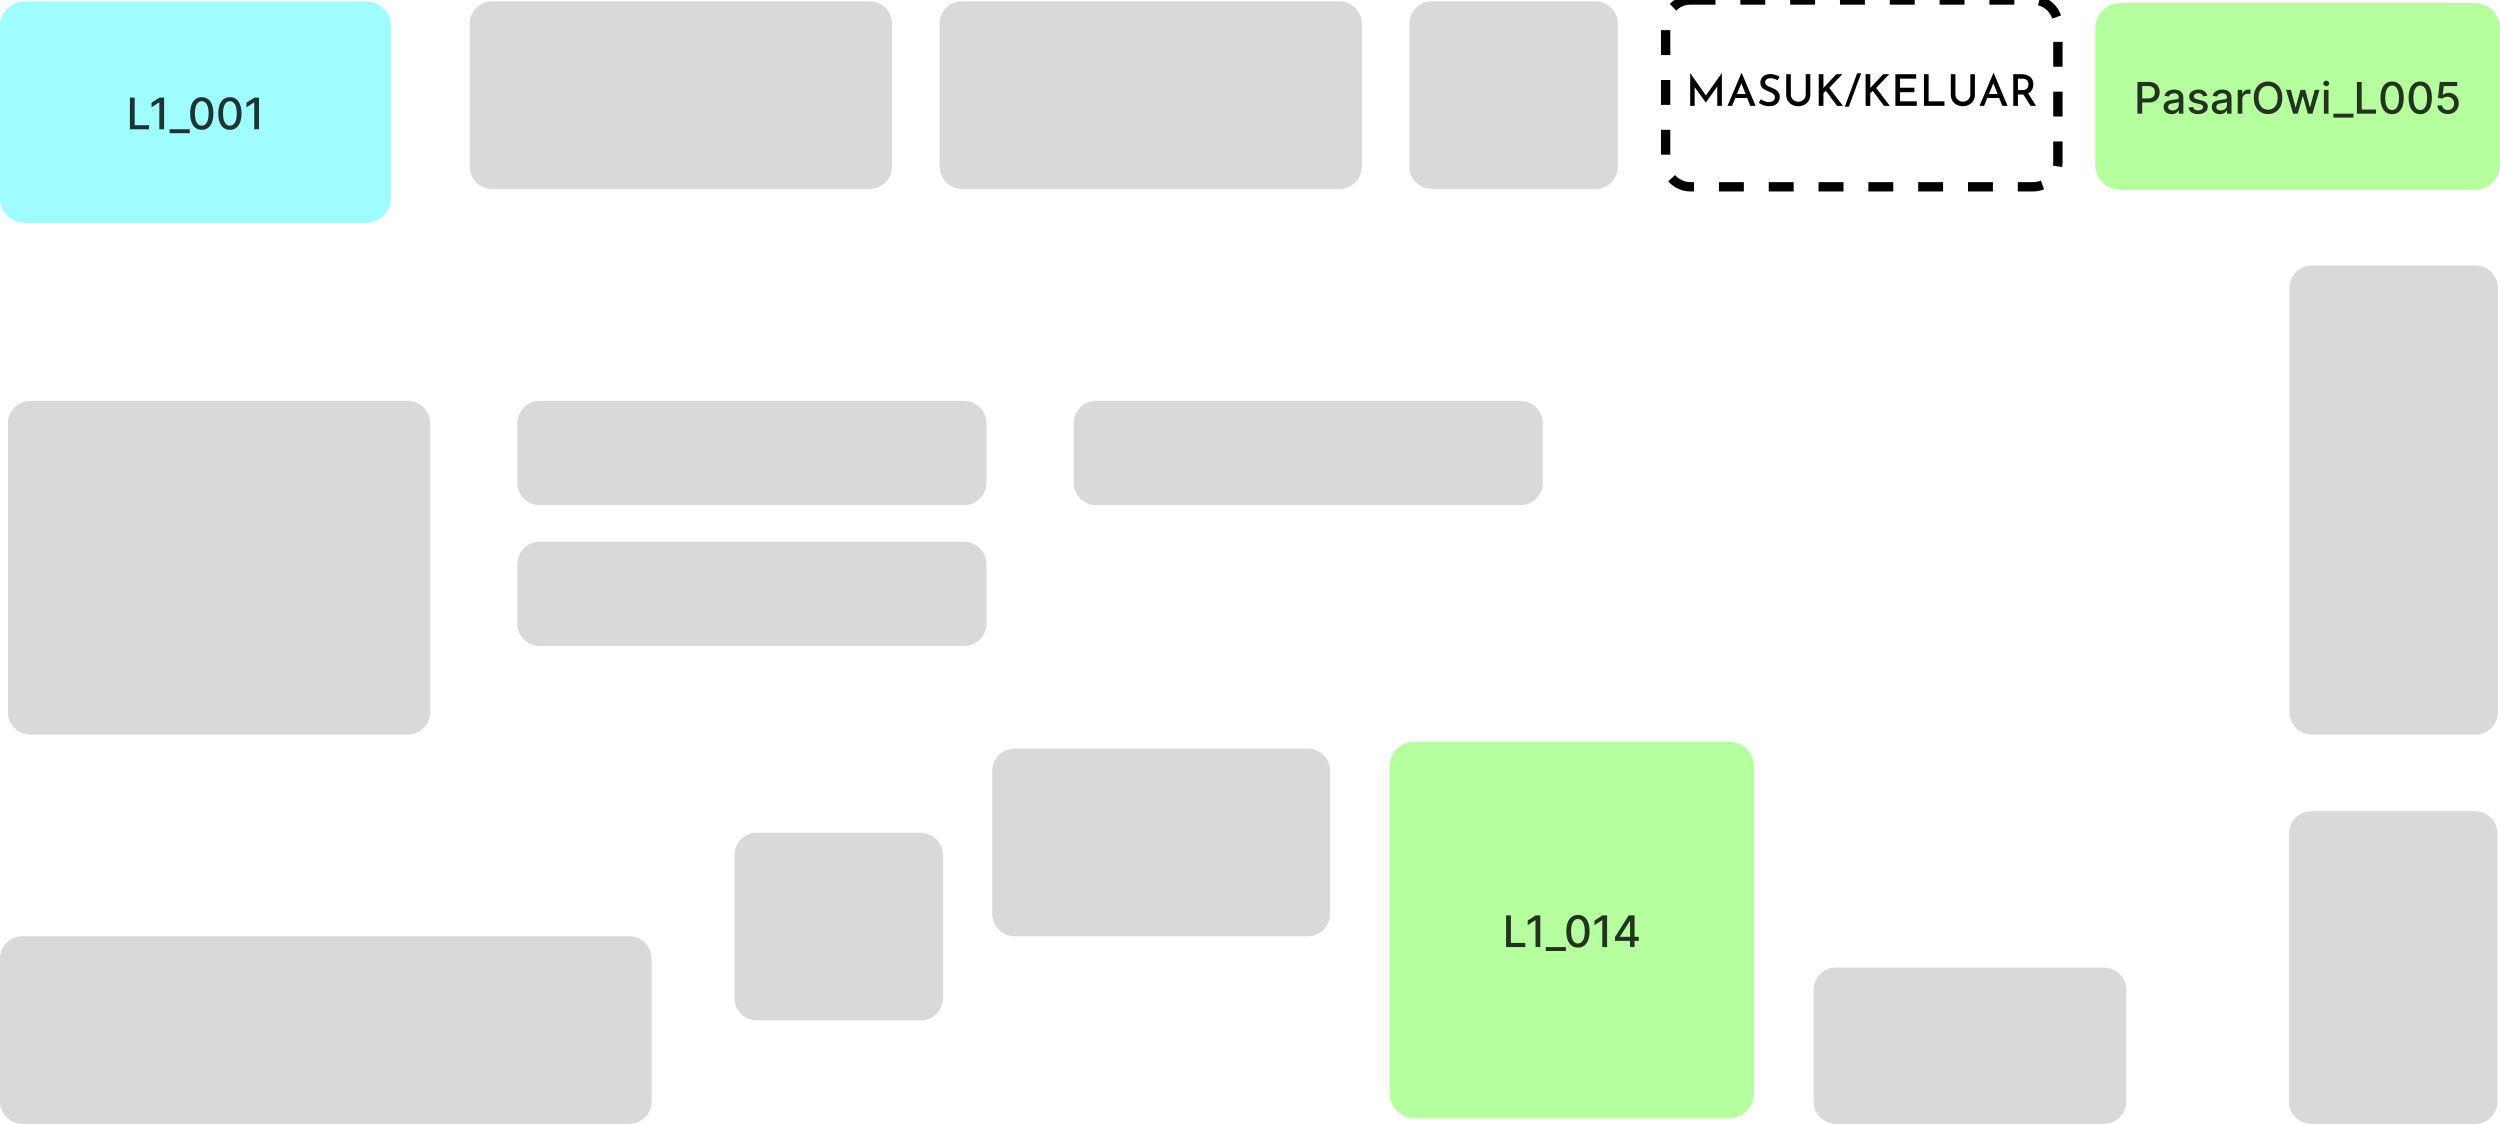
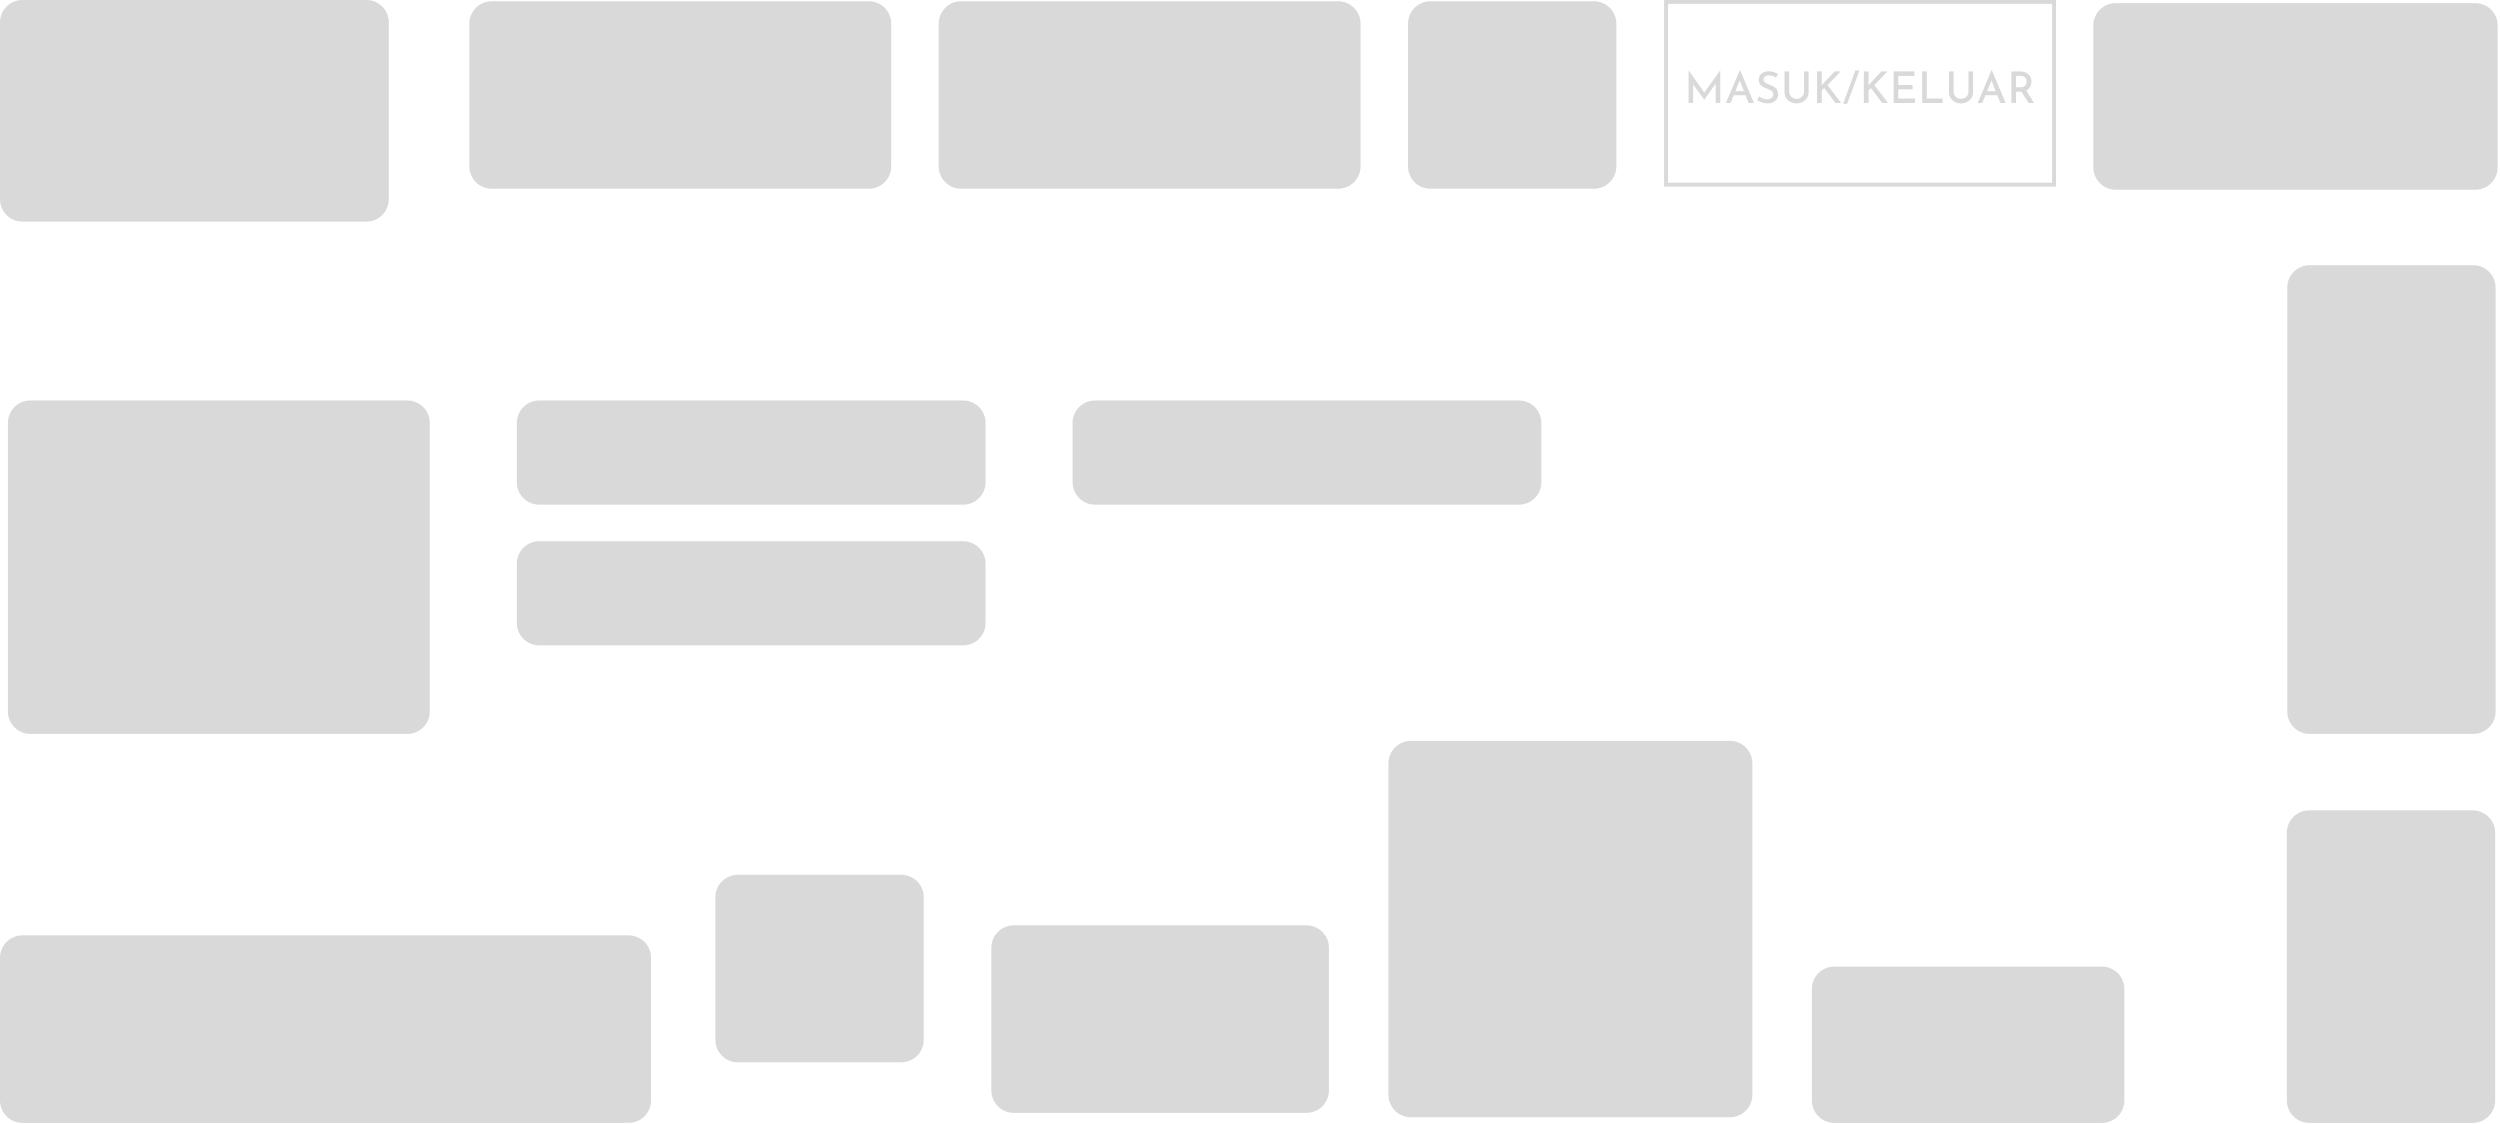
- <svg xmlns="http://www.w3.org/2000/svg" width="803" height="361" viewBox="0 0 803 361" fill="none">
-   <g id="PASAR_OWI Contoh">
-     <g id="PasarOwi_L001">
-       <rect id="[NAMA PASAR]_[ID]" y="0.446" width="125.585" height="71.165" rx="8" fill="#9FFDFF" />
-       <path id="ID" d="M41.729 41.528V31.347H43.265V40.206H47.879V41.528H41.729ZM52.712 31.347V41.528H51.171V32.888H51.111L48.675 34.479V33.007L51.216 31.347H52.712ZM60.94 41.528V42.791H54.472V41.528H60.94ZM64.808 41.697C64.022 41.694 63.351 41.487 62.794 41.076C62.238 40.665 61.812 40.067 61.517 39.281C61.222 38.496 61.074 37.55 61.074 36.442C61.074 35.339 61.222 34.396 61.517 33.614C61.815 32.831 62.243 32.235 62.8 31.824C63.36 31.413 64.029 31.207 64.808 31.207C65.587 31.207 66.255 31.415 66.812 31.829C67.368 32.24 67.794 32.836 68.089 33.619C68.388 34.398 68.537 35.339 68.537 36.442C68.537 37.553 68.389 38.501 68.094 39.286C67.799 40.068 67.373 40.667 66.817 41.081C66.26 41.492 65.59 41.697 64.808 41.697ZM64.808 40.37C65.497 40.37 66.036 40.034 66.424 39.361C66.815 38.688 67.01 37.715 67.01 36.442C67.01 35.597 66.921 34.883 66.742 34.3C66.566 33.713 66.313 33.269 65.981 32.967C65.653 32.662 65.262 32.51 64.808 32.51C64.122 32.51 63.583 32.848 63.192 33.524C62.801 34.2 62.604 35.173 62.601 36.442C62.601 37.291 62.688 38.008 62.864 38.595C63.043 39.178 63.297 39.621 63.625 39.923C63.953 40.221 64.347 40.37 64.808 40.37ZM73.845 41.697C73.06 41.694 72.388 41.487 71.832 41.076C71.275 40.665 70.849 40.067 70.554 39.281C70.259 38.496 70.112 37.55 70.112 36.442C70.112 35.339 70.259 34.396 70.554 33.614C70.852 32.831 71.28 32.235 71.837 31.824C72.397 31.413 73.066 31.207 73.845 31.207C74.624 31.207 75.292 31.415 75.849 31.829C76.406 32.24 76.831 32.836 77.126 33.619C77.425 34.398 77.574 35.339 77.574 36.442C77.574 37.553 77.426 38.501 77.131 39.286C76.836 40.068 76.41 40.667 75.854 41.081C75.297 41.492 74.627 41.697 73.845 41.697ZM73.845 40.37C74.534 40.37 75.073 40.034 75.461 39.361C75.852 38.688 76.048 37.715 76.048 36.442C76.048 35.597 75.958 34.883 75.779 34.3C75.603 33.713 75.35 33.269 75.018 32.967C74.69 32.662 74.299 32.51 73.845 32.51C73.159 32.51 72.621 32.848 72.229 33.524C71.838 34.2 71.641 35.173 71.638 36.442C71.638 37.291 71.726 38.008 71.901 38.595C72.08 39.178 72.334 39.621 72.662 39.923C72.99 40.221 73.384 40.37 73.845 40.37ZM83.2 31.347V41.528H81.659V32.888H81.6L79.163 34.479V33.007L81.704 31.347H83.2Z" fill="black" fill-opacity="0.8" />
+ <svg xmlns="http://www.w3.org/2000/svg" width="643" height="289" viewBox="0 0 643 289" fill="none">
+   <g id="PasarOWI">
+     <g id="In/Out">
+       <rect x="428.5" y="0.5" width="99.8" height="47" stroke="#D9D9D9" stroke-linecap="round" />
+       <path id="ID" d="M434.31 26.5V18.1H434.322L438.645 24.226L438.13 24.114L442.43 18.1H442.453V26.5H441.266V20.799L441.344 21.415L438.342 25.66H438.32L435.262 21.415L435.464 20.855V26.5H434.31ZM443.905 26.5L447.478 18.044H447.545L451.118 26.5H449.751L447.153 19.914L448.015 19.343L445.081 26.5H443.905ZM446.078 23.454H448.967L449.382 24.484H445.719L446.078 23.454ZM456.81 19.926C456.526 19.776 456.22 19.649 455.891 19.545C455.563 19.44 455.245 19.388 454.939 19.388C454.521 19.388 454.189 19.485 453.942 19.679C453.696 19.866 453.573 20.123 453.573 20.452C453.573 20.683 453.655 20.885 453.819 21.057C453.983 21.229 454.196 21.378 454.458 21.505C454.719 21.632 454.995 21.751 455.286 21.863C455.533 21.953 455.775 22.061 456.014 22.188C456.261 22.308 456.481 22.457 456.675 22.636C456.877 22.815 457.034 23.039 457.146 23.308C457.265 23.569 457.325 23.89 457.325 24.271C457.325 24.704 457.217 25.096 457 25.447C456.791 25.798 456.485 26.078 456.082 26.287C455.686 26.489 455.204 26.59 454.637 26.59C454.293 26.59 453.957 26.552 453.629 26.478C453.308 26.395 453.002 26.291 452.71 26.164C452.427 26.03 452.169 25.884 451.938 25.727L452.475 24.798C452.654 24.924 452.86 25.048 453.091 25.167C453.323 25.279 453.562 25.369 453.808 25.436C454.062 25.503 454.301 25.537 454.525 25.537C454.771 25.537 455.014 25.496 455.253 25.414C455.492 25.324 455.69 25.19 455.846 25.01C456.003 24.824 456.082 24.581 456.082 24.282C456.082 24.029 456.011 23.816 455.869 23.644C455.734 23.465 455.551 23.312 455.32 23.185C455.096 23.058 454.853 22.946 454.592 22.849C454.338 22.752 454.081 22.643 453.819 22.524C453.558 22.404 453.315 22.263 453.091 22.098C452.867 21.927 452.684 21.718 452.542 21.471C452.408 21.217 452.341 20.907 452.341 20.542C452.341 20.108 452.442 19.732 452.643 19.41C452.852 19.082 453.14 18.824 453.506 18.638C453.871 18.451 454.293 18.346 454.771 18.324C455.316 18.324 455.79 18.391 456.194 18.526C456.597 18.66 456.955 18.82 457.269 19.007L456.81 19.926ZM460.17 23.599C460.17 23.943 460.256 24.253 460.428 24.529C460.599 24.805 460.827 25.025 461.111 25.19C461.394 25.354 461.712 25.436 462.063 25.436C462.436 25.436 462.768 25.354 463.06 25.19C463.351 25.025 463.578 24.805 463.743 24.529C463.914 24.253 464 23.943 464 23.599V18.369H465.176V23.633C465.176 24.223 465.038 24.742 464.762 25.19C464.486 25.63 464.112 25.974 463.642 26.22C463.172 26.466 462.645 26.59 462.063 26.59C461.495 26.59 460.976 26.466 460.506 26.22C460.036 25.974 459.662 25.63 459.386 25.19C459.117 24.742 458.983 24.223 458.983 23.633V18.369H460.17V23.599ZM468.551 21.572L468.518 21.975L468.686 21.74L471.866 18.369H473.412L470.052 21.897L473.569 26.5H472.057L469.178 22.647L468.551 23.263V26.5H467.342V18.369H468.551V21.572ZM478.246 18.134C477.723 19.567 477.197 20.997 476.667 22.423C476.144 23.849 475.618 25.279 475.087 26.713H474.046C474.576 25.279 475.102 23.849 475.625 22.423C476.155 20.997 476.682 19.567 477.204 18.134H478.246ZM480.593 21.572L480.56 21.975L480.728 21.74L483.909 18.369H485.454L482.094 21.897L485.611 26.5H484.099L481.221 22.647L480.593 23.263V26.5H479.384V18.369H480.593V21.572ZM487.04 18.369H492.382V19.522H488.238V21.841H491.923V22.994H488.238V25.346H492.539V26.5H487.04V18.369ZM494.379 18.369H495.578V25.346H499.643V26.5H494.379V18.369ZM502.465 23.599C502.465 23.943 502.551 24.253 502.723 24.529C502.895 24.805 503.122 25.025 503.406 25.19C503.69 25.354 504.007 25.436 504.358 25.436C504.731 25.436 505.064 25.354 505.355 25.19C505.646 25.025 505.874 24.805 506.038 24.529C506.21 24.253 506.296 23.943 506.296 23.599V18.369H507.472V23.633C507.472 24.223 507.334 24.742 507.057 25.19C506.781 25.63 506.408 25.974 505.937 26.22C505.467 26.466 504.94 26.59 504.358 26.59C503.791 26.59 503.272 26.466 502.801 26.22C502.331 25.974 501.958 25.63 501.681 25.19C501.412 24.742 501.278 24.223 501.278 23.633V18.369H502.465V23.599ZM508.655 26.5L512.228 18.044H512.295L515.868 26.5H514.501L511.903 19.914L512.765 19.343L509.831 26.5H508.655ZM510.828 23.454H513.717L514.132 24.484H510.469L510.828 23.454ZM519.555 18.369C519.98 18.369 520.372 18.428 520.731 18.548C521.097 18.66 521.407 18.824 521.66 19.041C521.922 19.257 522.123 19.526 522.265 19.847C522.415 20.161 522.489 20.527 522.489 20.945C522.489 21.266 522.441 21.583 522.344 21.897C522.247 22.21 522.09 22.494 521.873 22.748C521.657 23.002 521.373 23.207 521.022 23.364C520.671 23.513 520.234 23.588 519.712 23.588H518.524V26.5H517.326V18.369H519.555ZM519.689 22.446C519.995 22.446 520.249 22.397 520.451 22.3C520.66 22.203 520.82 22.084 520.932 21.942C521.052 21.792 521.134 21.636 521.179 21.471C521.231 21.299 521.257 21.135 521.257 20.978C521.257 20.829 521.231 20.672 521.179 20.508C521.134 20.344 521.052 20.187 520.932 20.038C520.82 19.888 520.667 19.765 520.473 19.668C520.279 19.571 520.04 19.522 519.756 19.522H518.524V22.446H519.689ZM521.067 23.14L523.172 26.5H521.784L519.644 23.174L521.067 23.14Z" fill="#D9D9D9" />
    </g>
-     <g id="PasarOwi_L001_2">
-       <rect id="[NAMA PASAR]_[ID]_2" x="535" width="126" height="60" rx="8" stroke="black" stroke-width="3" stroke-dasharray="8 8" />
-       <path id="ID_2" d="M542.888 34V23.5H542.902L548.306 31.158L547.662 31.018L553.038 23.5H553.066V34H551.582V26.874L551.68 27.644L547.928 32.95H547.9L544.078 27.644L544.33 26.944V34H542.888ZM554.881 34L559.347 23.43H559.431L563.897 34H562.189L558.941 25.768L560.019 25.054L556.351 34H554.881ZM557.597 30.192H561.209L561.727 31.48H557.149L557.597 30.192ZM571.012 25.782C570.657 25.595 570.275 25.437 569.864 25.306C569.453 25.175 569.057 25.11 568.674 25.11C568.151 25.11 567.736 25.231 567.428 25.474C567.12 25.707 566.966 26.029 566.966 26.44C566.966 26.729 567.069 26.981 567.274 27.196C567.479 27.411 567.745 27.597 568.072 27.756C568.399 27.915 568.744 28.064 569.108 28.204C569.416 28.316 569.719 28.451 570.018 28.61C570.326 28.759 570.601 28.946 570.844 29.17C571.096 29.394 571.292 29.674 571.432 30.01C571.581 30.337 571.656 30.738 571.656 31.214C571.656 31.755 571.521 32.245 571.25 32.684C570.989 33.123 570.606 33.473 570.102 33.734C569.607 33.986 569.005 34.112 568.296 34.112C567.867 34.112 567.447 34.065 567.036 33.972C566.635 33.869 566.252 33.739 565.888 33.58C565.533 33.412 565.211 33.23 564.922 33.034L565.594 31.872C565.818 32.031 566.075 32.185 566.364 32.334C566.653 32.474 566.952 32.586 567.26 32.67C567.577 32.754 567.876 32.796 568.156 32.796C568.464 32.796 568.767 32.745 569.066 32.642C569.365 32.53 569.612 32.362 569.808 32.138C570.004 31.905 570.102 31.601 570.102 31.228C570.102 30.911 570.013 30.645 569.836 30.43C569.668 30.206 569.439 30.015 569.15 29.856C568.87 29.697 568.567 29.557 568.24 29.436C567.923 29.315 567.601 29.179 567.274 29.03C566.947 28.881 566.644 28.703 566.364 28.498C566.084 28.283 565.855 28.022 565.678 27.714C565.51 27.397 565.426 27.009 565.426 26.552C565.426 26.011 565.552 25.539 565.804 25.138C566.065 24.727 566.425 24.405 566.882 24.172C567.339 23.939 567.867 23.808 568.464 23.78C569.145 23.78 569.738 23.864 570.242 24.032C570.746 24.2 571.194 24.401 571.586 24.634L571.012 25.782ZM575.212 30.374C575.212 30.803 575.32 31.191 575.534 31.536C575.749 31.881 576.034 32.157 576.388 32.362C576.743 32.567 577.14 32.67 577.578 32.67C578.045 32.67 578.46 32.567 578.824 32.362C579.188 32.157 579.473 31.881 579.678 31.536C579.893 31.191 580 30.803 580 30.374V23.836H581.47V30.416C581.47 31.153 581.298 31.802 580.952 32.362C580.607 32.913 580.14 33.342 579.552 33.65C578.964 33.958 578.306 34.112 577.578 34.112C576.869 34.112 576.22 33.958 575.632 33.65C575.044 33.342 574.578 32.913 574.232 32.362C573.896 31.802 573.728 31.153 573.728 30.416V23.836H575.212V30.374ZM585.689 27.84L585.647 28.344L585.857 28.05L589.833 23.836H591.765L587.565 28.246L591.961 34H590.071L586.473 29.184L585.689 29.954V34H584.177V23.836H585.689V27.84ZM597.807 23.542C597.154 25.334 596.496 27.121 595.833 28.904C595.18 30.687 594.522 32.474 593.859 34.266H592.557C593.22 32.474 593.878 30.687 594.531 28.904C595.194 27.121 595.852 25.334 596.505 23.542H597.807ZM600.742 27.84L600.7 28.344L600.91 28.05L604.886 23.836H606.818L602.618 28.246L607.014 34H605.124L601.526 29.184L600.742 29.954V34H599.23V23.836H600.742V27.84ZM608.8 23.836H615.478V25.278H610.298V28.176H614.904V29.618H610.298V32.558H615.674V34H608.8V23.836ZM617.974 23.836H619.472V32.558H624.554V34H617.974V23.836ZM628.082 30.374C628.082 30.803 628.189 31.191 628.404 31.536C628.618 31.881 628.903 32.157 629.258 32.362C629.612 32.567 630.009 32.67 630.448 32.67C630.914 32.67 631.33 32.567 631.694 32.362C632.058 32.157 632.342 31.881 632.548 31.536C632.762 31.191 632.87 30.803 632.87 30.374V23.836H634.34V30.416C634.34 31.153 634.167 31.802 633.822 32.362C633.476 32.913 633.01 33.342 632.422 33.65C631.834 33.958 631.176 34.112 630.448 34.112C629.738 34.112 629.09 33.958 628.502 33.65C627.914 33.342 627.447 32.913 627.102 32.362C626.766 31.802 626.598 31.153 626.598 30.416V23.836H628.082V30.374ZM635.819 34L640.285 23.43H640.369L644.835 34H643.127L639.879 25.768L640.957 25.054L637.289 34H635.819ZM638.535 30.192H642.147L642.665 31.48H638.087L638.535 30.192ZM649.443 23.836C649.975 23.836 650.465 23.911 650.913 24.06C651.371 24.2 651.758 24.405 652.075 24.676C652.402 24.947 652.654 25.283 652.831 25.684C653.018 26.076 653.111 26.533 653.111 27.056C653.111 27.457 653.051 27.854 652.929 28.246C652.808 28.638 652.612 28.993 652.341 29.31C652.071 29.627 651.716 29.884 651.277 30.08C650.839 30.267 650.293 30.36 649.639 30.36H648.155V34H646.657V23.836H649.443ZM649.611 28.932C649.994 28.932 650.311 28.871 650.563 28.75C650.825 28.629 651.025 28.479 651.165 28.302C651.315 28.115 651.417 27.919 651.473 27.714C651.539 27.499 651.571 27.294 651.571 27.098C651.571 26.911 651.539 26.715 651.473 26.51C651.417 26.305 651.315 26.109 651.165 25.922C651.025 25.735 650.834 25.581 650.591 25.46C650.349 25.339 650.05 25.278 649.695 25.278H648.155V28.932H649.611ZM651.333 29.8L653.965 34H652.229L649.555 29.842L651.333 29.8Z" fill="black" />
-     </g>
-     <rect id="PasarOwi_L006" x="2.549" y="128.76" width="135.632" height="107.201" rx="7.2" fill="#D9D9D9" />
-     <rect id="PasarOwi_L008" x="166.157" y="174.005" width="150.702" height="33.489" rx="7.2" fill="#D9D9D9" />
-     <rect id="PasarOwi_L007" x="166.157" y="128.76" width="150.702" height="33.489" rx="7.2" fill="#D9D9D9" />
-     <rect id="PasarOwi_L009" x="344.836" y="128.76" width="150.702" height="33.489" rx="7.2" fill="#D9D9D9" />
-     <rect id="PasarOwi_L002" x="150.895" y="0.406" width="135.632" height="60.281" rx="7.2" fill="#D9D9D9" />
-     <rect id="PasarOwi_L003" x="301.789" y="0.406" width="135.632" height="60.281" rx="7.2" fill="#D9D9D9" />
-     <rect id="PasarOwi_L011" y="300.719" width="209.309" height="60.281" rx="7.2" fill="#D9D9D9" />
-     <rect id="PasarOwi_L012" x="235.904" y="267.475" width="66.979" height="60.281" rx="7.2" fill="#D9D9D9" />
-     <rect id="PasarOwi_L013" x="318.719" y="240.438" width="108.537" height="60.281" rx="7.2" fill="#D9D9D9" />
-     <rect id="PasarOwi_L010" x="735.354" y="85.258" width="66.979" height="150.702" rx="7.2" fill="#D9D9D9" />
-     <rect id="PasarOwi_L015" x="582.513" y="310.766" width="100.468" height="50.234" rx="7.2" fill="#D9D9D9" />
-     <g id="PasarOwi_L014">
-       <rect id="[NAMA PASAR]_[ID]_3" x="446.384" y="238.199" width="117" height="121" rx="8" fill="#B5FF9F" />
-       <path id="ID_3" d="M483.759 304.199V294.017H485.295V302.877H489.909V304.199H483.759ZM494.742 294.017V304.199H493.201V295.559H493.141L490.705 297.15V295.678L493.246 294.017H494.742ZM502.97 304.199V305.462H496.502V304.199H502.97ZM506.838 304.368C506.053 304.365 505.381 304.158 504.825 303.747C504.268 303.336 503.842 302.738 503.547 301.952C503.252 301.167 503.105 300.22 503.105 299.113C503.105 298.01 503.252 297.067 503.547 296.285C503.845 295.502 504.273 294.906 504.83 294.495C505.39 294.084 506.059 293.878 506.838 293.878C507.617 293.878 508.285 294.085 508.842 294.5C509.399 294.911 509.824 295.507 510.119 296.29C510.418 297.068 510.567 298.01 510.567 299.113C510.567 300.224 510.419 301.172 510.124 301.957C509.829 302.739 509.404 303.338 508.847 303.752C508.29 304.163 507.62 304.368 506.838 304.368ZM506.838 303.041C507.528 303.041 508.066 302.705 508.454 302.032C508.845 301.359 509.041 300.386 509.041 299.113C509.041 298.268 508.951 297.554 508.772 296.971C508.596 296.384 508.343 295.94 508.011 295.638C507.683 295.333 507.292 295.181 506.838 295.181C506.152 295.181 505.614 295.519 505.222 296.195C504.831 296.871 504.634 297.844 504.631 299.113C504.631 299.962 504.719 300.679 504.894 301.266C505.073 301.849 505.327 302.292 505.655 302.593C505.983 302.892 506.377 303.041 506.838 303.041ZM516.193 294.017V304.199H514.652V295.559H514.593L512.157 297.15V295.678L514.697 294.017H516.193ZM518.734 302.211V300.968L523.134 294.017H524.113V295.847H523.492L520.345 300.829V300.908H526.375V302.211H518.734ZM523.561 304.199V301.833L523.571 301.266V294.017H525.028V304.199H523.561Z" fill="black" fill-opacity="0.8" />
-     </g>
-     <g id="PasarOwi_L005">
-       <rect id="[NAMA PASAR]_[ID]_4" x="673" y="1" width="130" height="60" rx="8" fill="#B5FF9F" />
-       <path id="ID_4" d="M686.537 36.5V26.318H690.166C690.958 26.318 691.614 26.462 692.135 26.751C692.655 27.039 693.044 27.433 693.303 27.934C693.561 28.431 693.691 28.991 693.691 29.614C693.691 30.241 693.56 30.804 693.298 31.305C693.039 31.802 692.648 32.196 692.125 32.488C691.604 32.776 690.95 32.92 690.161 32.92H687.665V31.618H690.022C690.522 31.618 690.928 31.532 691.24 31.359C691.551 31.184 691.78 30.945 691.926 30.643C692.072 30.342 692.145 29.999 692.145 29.614C692.145 29.23 692.072 28.889 691.926 28.59C691.78 28.292 691.55 28.058 691.235 27.889C690.923 27.72 690.512 27.636 690.002 27.636H688.073V36.5H686.537ZM697.526 36.669C697.042 36.669 696.605 36.58 696.214 36.401C695.823 36.218 695.513 35.955 695.284 35.61C695.059 35.265 694.946 34.843 694.946 34.342C694.946 33.911 695.029 33.557 695.195 33.278C695.36 33 695.584 32.78 695.866 32.617C696.147 32.455 696.462 32.332 696.81 32.249C697.158 32.166 697.513 32.103 697.874 32.06C698.332 32.007 698.703 31.964 698.988 31.931C699.273 31.895 699.48 31.837 699.609 31.757C699.739 31.678 699.803 31.548 699.803 31.369V31.334C699.803 30.9 699.681 30.564 699.435 30.325C699.193 30.087 698.832 29.967 698.352 29.967C697.851 29.967 697.457 30.078 697.168 30.3C696.883 30.519 696.686 30.763 696.577 31.031L695.18 30.713C695.345 30.249 695.587 29.875 695.906 29.59C696.227 29.301 696.597 29.092 697.014 28.963C697.432 28.831 697.871 28.764 698.332 28.764C698.637 28.764 698.96 28.801 699.301 28.874C699.646 28.943 699.967 29.072 700.266 29.261C700.567 29.45 700.814 29.72 701.006 30.072C701.199 30.42 701.295 30.872 701.295 31.429V36.5H699.843V35.456H699.783C699.687 35.648 699.543 35.837 699.351 36.023C699.159 36.208 698.912 36.362 698.61 36.485C698.308 36.608 697.947 36.669 697.526 36.669ZM697.849 35.476C698.26 35.476 698.612 35.395 698.903 35.232C699.198 35.07 699.422 34.858 699.575 34.596C699.73 34.331 699.808 34.047 699.808 33.746V32.761C699.755 32.814 699.652 32.864 699.5 32.91C699.351 32.954 699.18 32.992 698.988 33.025C698.796 33.055 698.608 33.083 698.426 33.109C698.244 33.133 698.091 33.153 697.969 33.169C697.68 33.206 697.417 33.267 697.178 33.353C696.943 33.439 696.754 33.563 696.612 33.726C696.472 33.885 696.403 34.097 696.403 34.362C696.403 34.73 696.539 35.008 696.81 35.197C697.082 35.383 697.429 35.476 697.849 35.476ZM708.997 30.728L707.65 30.967C707.593 30.794 707.504 30.63 707.381 30.474C707.262 30.319 707.099 30.191 706.894 30.092C706.689 29.992 706.432 29.942 706.123 29.942C705.702 29.942 705.351 30.037 705.069 30.226C704.788 30.412 704.647 30.652 704.647 30.947C704.647 31.202 704.741 31.407 704.93 31.563C705.119 31.719 705.424 31.847 705.845 31.946L707.058 32.224C707.761 32.387 708.284 32.637 708.629 32.975C708.974 33.313 709.146 33.752 709.146 34.293C709.146 34.75 709.014 35.158 708.748 35.516C708.487 35.87 708.12 36.149 707.65 36.351C707.182 36.553 706.64 36.654 706.024 36.654C705.169 36.654 704.471 36.472 703.931 36.107C703.391 35.739 703.059 35.217 702.937 34.541L704.373 34.322C704.463 34.697 704.647 34.98 704.925 35.173C705.204 35.361 705.567 35.456 706.014 35.456C706.501 35.456 706.891 35.355 707.182 35.153C707.474 34.947 707.62 34.697 707.62 34.402C707.62 34.163 707.53 33.963 707.351 33.8C707.176 33.638 706.906 33.515 706.541 33.432L705.248 33.149C704.536 32.987 704.009 32.728 703.667 32.374C703.329 32.019 703.16 31.57 703.16 31.026C703.16 30.576 703.286 30.181 703.538 29.843C703.79 29.505 704.138 29.241 704.582 29.053C705.026 28.86 705.535 28.764 706.108 28.764C706.934 28.764 707.583 28.943 708.057 29.301C708.531 29.656 708.845 30.131 708.997 30.728ZM713.003 36.669C712.519 36.669 712.081 36.58 711.69 36.401C711.299 36.218 710.989 35.955 710.761 35.61C710.535 35.265 710.423 34.843 710.423 34.342C710.423 33.911 710.505 33.557 710.671 33.278C710.837 33 711.061 32.78 711.342 32.617C711.624 32.455 711.939 32.332 712.287 32.249C712.635 32.166 712.99 32.103 713.351 32.06C713.808 32.007 714.179 31.964 714.464 31.931C714.75 31.895 714.957 31.837 715.086 31.757C715.215 31.678 715.28 31.548 715.28 31.369V31.334C715.28 30.9 715.157 30.564 714.912 30.325C714.67 30.087 714.309 29.967 713.828 29.967C713.328 29.967 712.933 30.078 712.645 30.3C712.36 30.519 712.163 30.763 712.053 31.031L710.656 30.713C710.822 30.249 711.064 29.875 711.382 29.59C711.704 29.301 712.073 29.092 712.491 28.963C712.908 28.831 713.348 28.764 713.808 28.764C714.113 28.764 714.436 28.801 714.778 28.874C715.122 28.943 715.444 29.072 715.742 29.261C716.044 29.45 716.291 29.72 716.483 30.072C716.675 30.42 716.771 30.872 716.771 31.429V36.5H715.32V35.456H715.26C715.164 35.648 715.02 35.837 714.827 36.023C714.635 36.208 714.388 36.362 714.087 36.485C713.785 36.608 713.424 36.669 713.003 36.669ZM713.326 35.476C713.737 35.476 714.088 35.395 714.38 35.232C714.675 35.07 714.899 34.858 715.051 34.596C715.207 34.331 715.285 34.047 715.285 33.746V32.761C715.232 32.814 715.129 32.864 714.977 32.91C714.827 32.954 714.657 32.992 714.464 33.025C714.272 33.055 714.085 33.083 713.903 33.109C713.72 33.133 713.568 33.153 713.445 33.169C713.157 33.206 712.893 33.267 712.655 33.353C712.42 33.439 712.231 33.563 712.088 33.726C711.949 33.885 711.879 34.097 711.879 34.362C711.879 34.73 712.015 35.008 712.287 35.197C712.559 35.383 712.905 35.476 713.326 35.476ZM718.751 36.5V28.864H720.188V30.077H720.268C720.407 29.666 720.652 29.343 721.003 29.107C721.358 28.869 721.759 28.749 722.206 28.749C722.299 28.749 722.409 28.753 722.535 28.759C722.664 28.766 722.765 28.774 722.838 28.784V30.206C722.778 30.189 722.672 30.171 722.52 30.151C722.367 30.128 722.215 30.116 722.062 30.116C721.711 30.116 721.398 30.191 721.123 30.34C720.851 30.486 720.635 30.69 720.476 30.952C720.317 31.21 720.238 31.505 720.238 31.837V36.5H718.751ZM733.088 31.409C733.088 32.496 732.889 33.431 732.491 34.213C732.094 34.992 731.549 35.592 730.856 36.013C730.166 36.43 729.383 36.639 728.504 36.639C727.623 36.639 726.835 36.43 726.143 36.013C725.453 35.592 724.91 34.99 724.512 34.208C724.114 33.426 723.915 32.493 723.915 31.409C723.915 30.322 724.114 29.389 724.512 28.61C724.91 27.828 725.453 27.228 726.143 26.81C726.835 26.389 727.623 26.179 728.504 26.179C729.383 26.179 730.166 26.389 730.856 26.81C731.549 27.228 732.094 27.828 732.491 28.61C732.889 29.389 733.088 30.322 733.088 31.409ZM731.567 31.409C731.567 30.581 731.433 29.883 731.164 29.316C730.899 28.746 730.534 28.315 730.07 28.023C729.61 27.729 729.088 27.581 728.504 27.581C727.918 27.581 727.394 27.729 726.933 28.023C726.473 28.315 726.108 28.746 725.839 29.316C725.574 29.883 725.442 30.581 725.442 31.409C725.442 32.238 725.574 32.937 725.839 33.507C726.108 34.074 726.473 34.505 726.933 34.8C727.394 35.091 727.918 35.237 728.504 35.237C729.088 35.237 729.61 35.091 730.07 34.8C730.534 34.505 730.899 34.074 731.164 33.507C731.433 32.937 731.567 32.238 731.567 31.409ZM736.54 36.5L734.292 28.864H735.829L737.325 34.472H737.4L738.901 28.864H740.437L741.929 34.447H742.003L743.49 28.864H745.026L742.784 36.5H741.268L739.716 30.986H739.602L738.051 36.5H736.54ZM746.437 36.5V28.864H747.923V36.5H746.437ZM747.188 27.685C746.929 27.685 746.707 27.599 746.521 27.427C746.339 27.251 746.248 27.042 746.248 26.8C746.248 26.555 746.339 26.346 746.521 26.174C746.707 25.998 746.929 25.91 747.188 25.91C747.446 25.91 747.666 25.998 747.849 26.174C748.034 26.346 748.127 26.555 748.127 26.8C748.127 27.042 748.034 27.251 747.849 27.427C747.666 27.599 747.446 27.685 747.188 27.685ZM755.938 36.5V37.763H749.469V36.5H755.938ZM757.042 36.5V26.318H758.579V35.178H763.192V36.5H757.042ZM768.35 36.669C767.565 36.666 766.894 36.459 766.337 36.048C765.78 35.637 765.354 35.038 765.059 34.253C764.764 33.467 764.617 32.521 764.617 31.414C764.617 30.31 764.764 29.367 765.059 28.585C765.357 27.803 765.785 27.206 766.342 26.796C766.902 26.384 767.571 26.179 768.35 26.179C769.129 26.179 769.797 26.386 770.354 26.8C770.911 27.211 771.337 27.808 771.632 28.59C771.93 29.369 772.079 30.31 772.079 31.414C772.079 32.524 771.932 33.472 771.637 34.258C771.342 35.04 770.916 35.638 770.359 36.053C769.802 36.464 769.133 36.669 768.35 36.669ZM768.35 35.342C769.04 35.342 769.578 35.005 769.966 34.332C770.357 33.66 770.553 32.687 770.553 31.414C770.553 30.569 770.463 29.855 770.284 29.271C770.109 28.685 769.855 28.241 769.524 27.939C769.195 27.634 768.804 27.482 768.35 27.482C767.664 27.482 767.126 27.82 766.735 28.496C766.343 29.172 766.146 30.145 766.143 31.414C766.143 32.263 766.231 32.98 766.406 33.567C766.585 34.15 766.839 34.593 767.167 34.894C767.495 35.193 767.89 35.342 768.35 35.342ZM777.387 36.669C776.602 36.666 775.931 36.459 775.374 36.048C774.817 35.637 774.391 35.038 774.096 34.253C773.801 33.467 773.654 32.521 773.654 31.414C773.654 30.31 773.801 29.367 774.096 28.585C774.395 27.803 774.822 27.206 775.379 26.796C775.939 26.384 776.609 26.179 777.387 26.179C778.166 26.179 778.834 26.386 779.391 26.8C779.948 27.211 780.374 27.808 780.669 28.59C780.967 29.369 781.116 30.31 781.116 31.414C781.116 32.524 780.969 33.472 780.674 34.258C780.379 35.04 779.953 35.638 779.396 36.053C778.839 36.464 778.17 36.669 777.387 36.669ZM777.387 35.342C778.077 35.342 778.615 35.005 779.003 34.332C779.394 33.66 779.59 32.687 779.59 31.414C779.59 30.569 779.5 29.855 779.321 29.271C779.146 28.685 778.892 28.241 778.561 27.939C778.233 27.634 777.842 27.482 777.387 27.482C776.701 27.482 776.163 27.82 775.772 28.496C775.381 29.172 775.183 30.145 775.18 31.414C775.18 32.263 775.268 32.98 775.444 33.567C775.623 34.15 775.876 34.593 776.204 34.894C776.532 35.193 776.927 35.342 777.387 35.342ZM786.241 36.639C785.617 36.639 785.057 36.52 784.56 36.281C784.066 36.039 783.672 35.708 783.377 35.287C783.082 34.866 782.925 34.385 782.905 33.845H784.396C784.433 34.283 784.626 34.642 784.978 34.924C785.329 35.206 785.75 35.347 786.241 35.347C786.632 35.347 786.978 35.257 787.28 35.078C787.585 34.896 787.823 34.646 787.996 34.327C788.171 34.009 788.259 33.646 788.259 33.239C788.259 32.824 788.17 32.455 787.991 32.13C787.812 31.805 787.565 31.55 787.25 31.364C786.938 31.179 786.58 31.084 786.176 31.081C785.868 31.081 785.558 31.134 785.246 31.24C784.935 31.346 784.683 31.485 784.491 31.658L783.084 31.449L783.655 26.318H789.253V27.636H784.933L784.61 30.484H784.67C784.868 30.292 785.132 30.131 785.46 30.002C785.791 29.873 786.146 29.808 786.524 29.808C787.144 29.808 787.696 29.956 788.18 30.251C788.667 30.546 789.05 30.948 789.328 31.459C789.61 31.966 789.749 32.549 789.746 33.209C789.749 33.868 789.6 34.457 789.298 34.974C789 35.491 788.586 35.898 788.055 36.197C787.528 36.492 786.923 36.639 786.241 36.639Z" fill="black" fill-opacity="0.8" />
-     </g>
-     <rect id="PasarOwi_L016" x="735.215" y="260.532" width="66.979" height="100.468" rx="7.2" fill="#D9D9D9" />
-     <rect id="PasarOwi_L004" x="452.683" y="0.406" width="66.979" height="60.281" rx="7.2" fill="#D9D9D9" />
+     <rect id="L006" x="2.039" y="103.008" width="108.506" height="85.761" rx="5.76" fill="#D9D9D9" />
+     <rect id="L008" x="132.926" y="139.204" width="120.562" height="26.791" rx="5.76" fill="#D9D9D9" />
+     <rect id="L007" x="132.926" y="103.008" width="120.562" height="26.791" rx="5.76" fill="#D9D9D9" />
+     <rect id="L009" x="275.869" y="103.008" width="120.562" height="26.791" rx="5.76" fill="#D9D9D9" />
+     <rect id="L002" x="120.716" y="0.325" width="108.506" height="48.225" rx="5.76" fill="#D9D9D9" />
+     <rect id="L001" width="100" height="57" rx="5.76" fill="#D9D9D9" />
+     <rect id="L003" x="241.431" y="0.325" width="108.506" height="48.225" rx="5.76" fill="#D9D9D9" />
+     <rect id="L011" y="240.575" width="167.447" height="48.225" rx="5.76" fill="#D9D9D9" />
+     <rect id="L012" x="184" y="225" width="53.583" height="48.225" rx="5.76" fill="#D9D9D9" />
+     <rect id="L013" x="254.975" y="238" width="86.83" height="48.225" rx="5.76" fill="#D9D9D9" />
+     <rect id="L010" x="588.283" y="68.207" width="53.583" height="120.562" rx="5.76" fill="#D9D9D9" />
+     <rect id="L015" x="466.01" y="248.613" width="80.375" height="40.187" rx="5.76" fill="#D9D9D9" />
+     <rect id="L014" x="357.107" y="190.559" width="93.6" height="96.8" rx="5.76" fill="#D9D9D9" />
+     <rect id="L005" x="538.4" y="0.8" width="104" height="48" rx="5.76" fill="#D9D9D9" />
+     <rect id="L016" x="588.172" y="208.425" width="53.583" height="80.375" rx="5.76" fill="#D9D9D9" />
+     <rect id="L004" x="362.147" y="0.325" width="53.583" height="48.225" rx="5.76" fill="#D9D9D9" />
  </g>
</svg>
